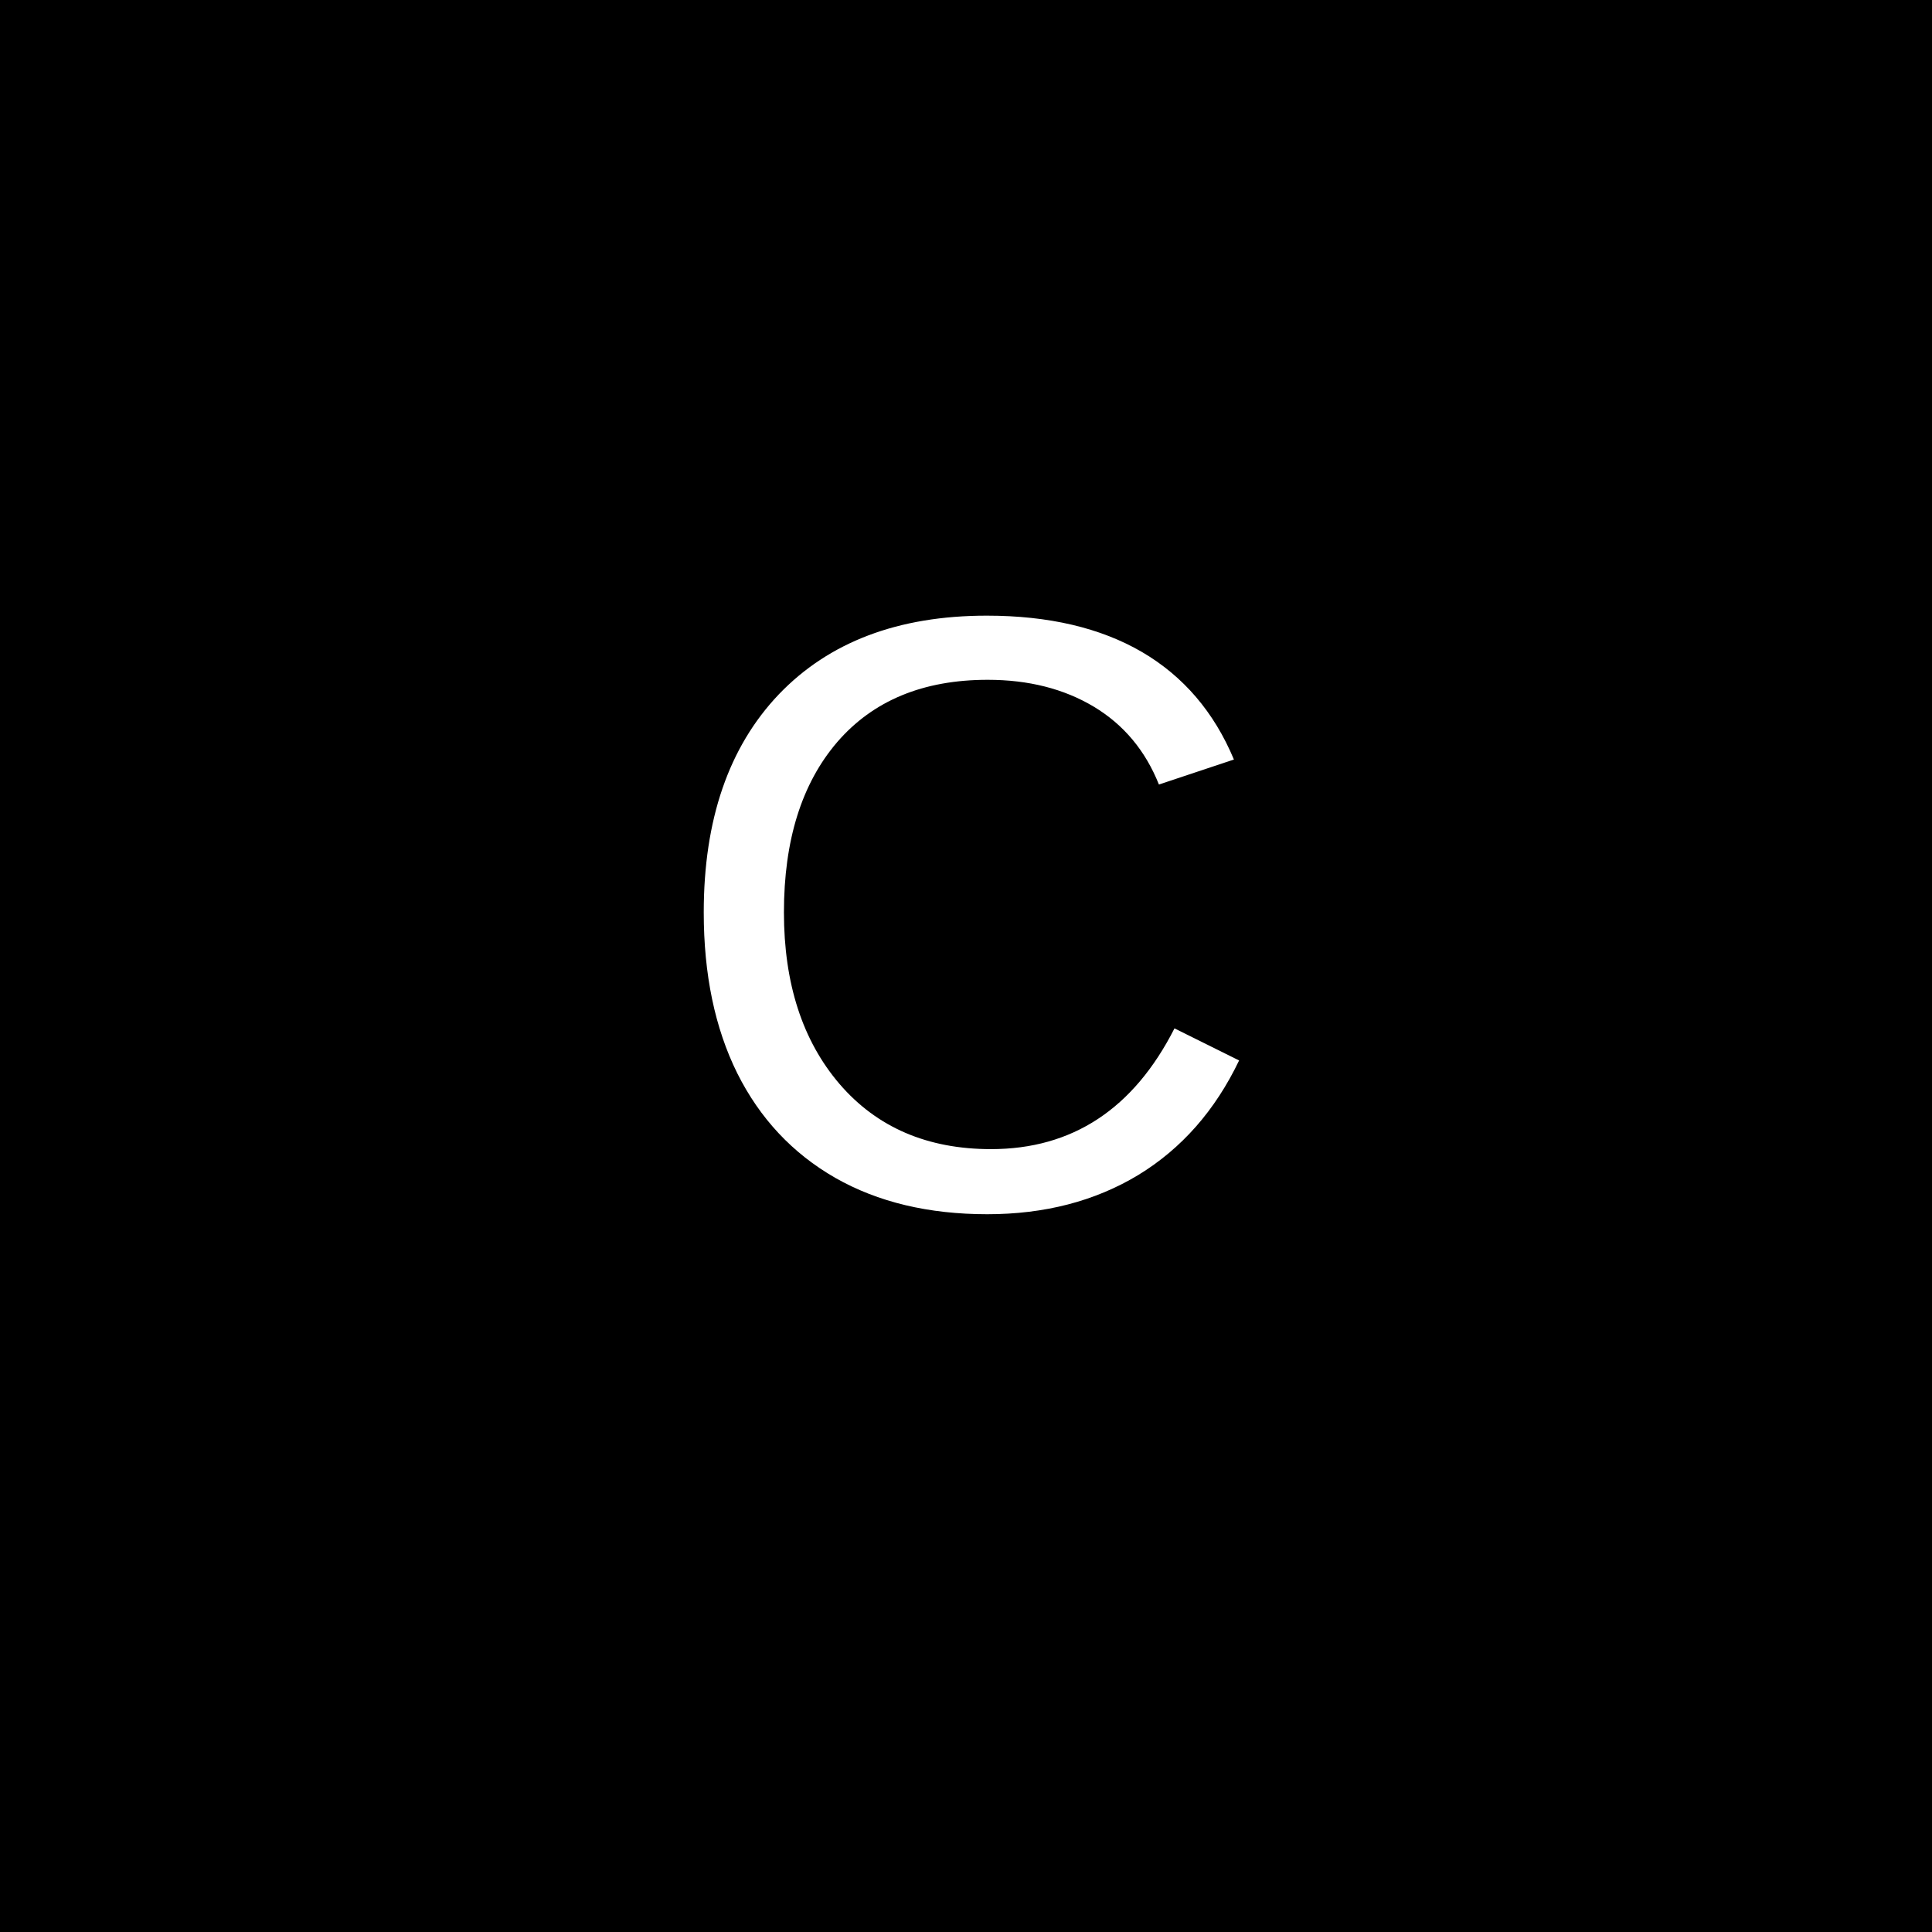
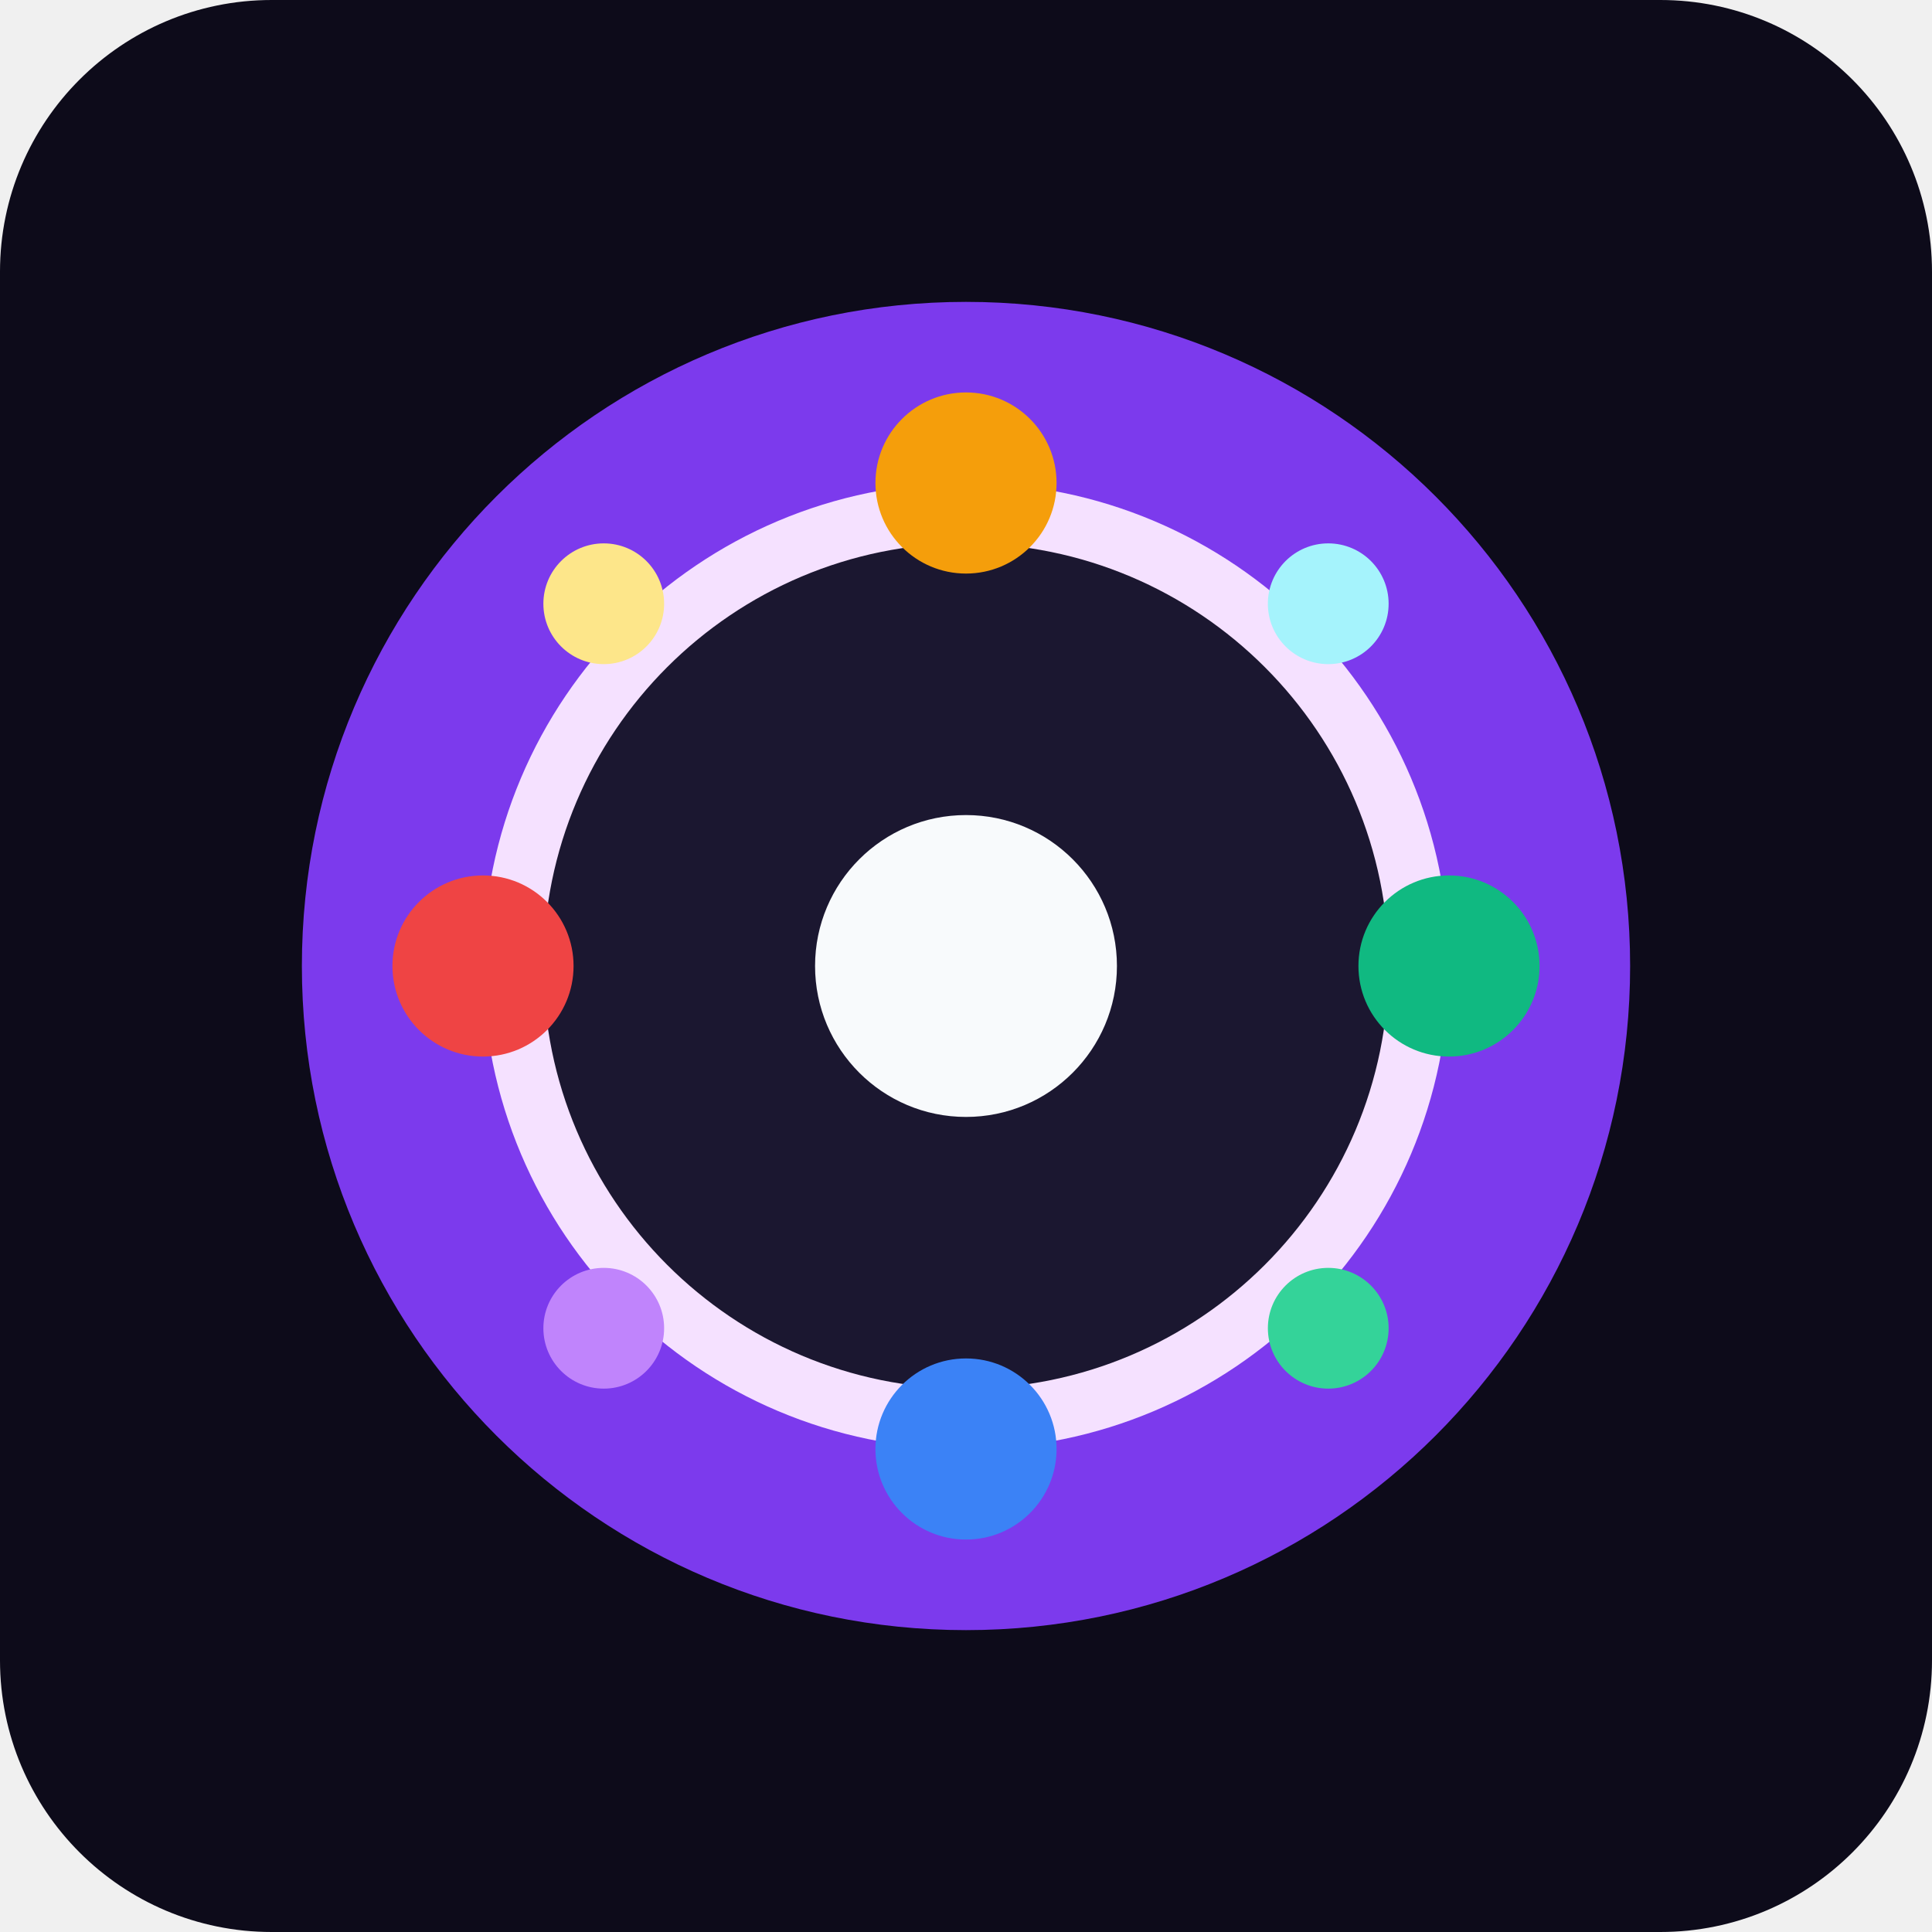
- <svg xmlns="http://www.w3.org/2000/svg" width="64" height="64" viewBox="0 0 64 64">
-   <rect width="64" height="64" fill="#000000" />
-   <text x="50%" y="50%" dominant-baseline="middle" text-anchor="middle" font-family="Arial, sans-serif" font-size="28" fill="#FFFFFF">C</text>
+ <svg xmlns="http://www.w3.org/2000/svg" viewBox="0 0 128 128">
+   <rect x="0" y="0" width="128" height="128" rx="18" fill="#0d0b1a" />
+   <circle cx="64" cy="64" r="44" fill="#7c3aed" />
+   <circle cx="64" cy="64" r="30" fill="#1b1730" stroke="#f5e1ff" stroke-width="4" />
+   <circle cx="64" cy="64" r="10" fill="#f8fafc" />
+   <circle cx="64" cy="32" r="6" fill="#f59e0b" />
+   <circle cx="96" cy="64" r="6" fill="#10b981" />
+   <circle cx="64" cy="96" r="6" fill="#3b82f6" />
+   <circle cx="32" cy="64" r="6" fill="#ef4444" />
+   <circle cx="40" cy="40" r="4" fill="#fde68a" />
+   <circle cx="88" cy="40" r="4" fill="#a5f3fc" />
+   <circle cx="40" cy="88" r="4" fill="#c084fc" />
+   <circle cx="88" cy="88" r="4" fill="#34d399" />
</svg>
